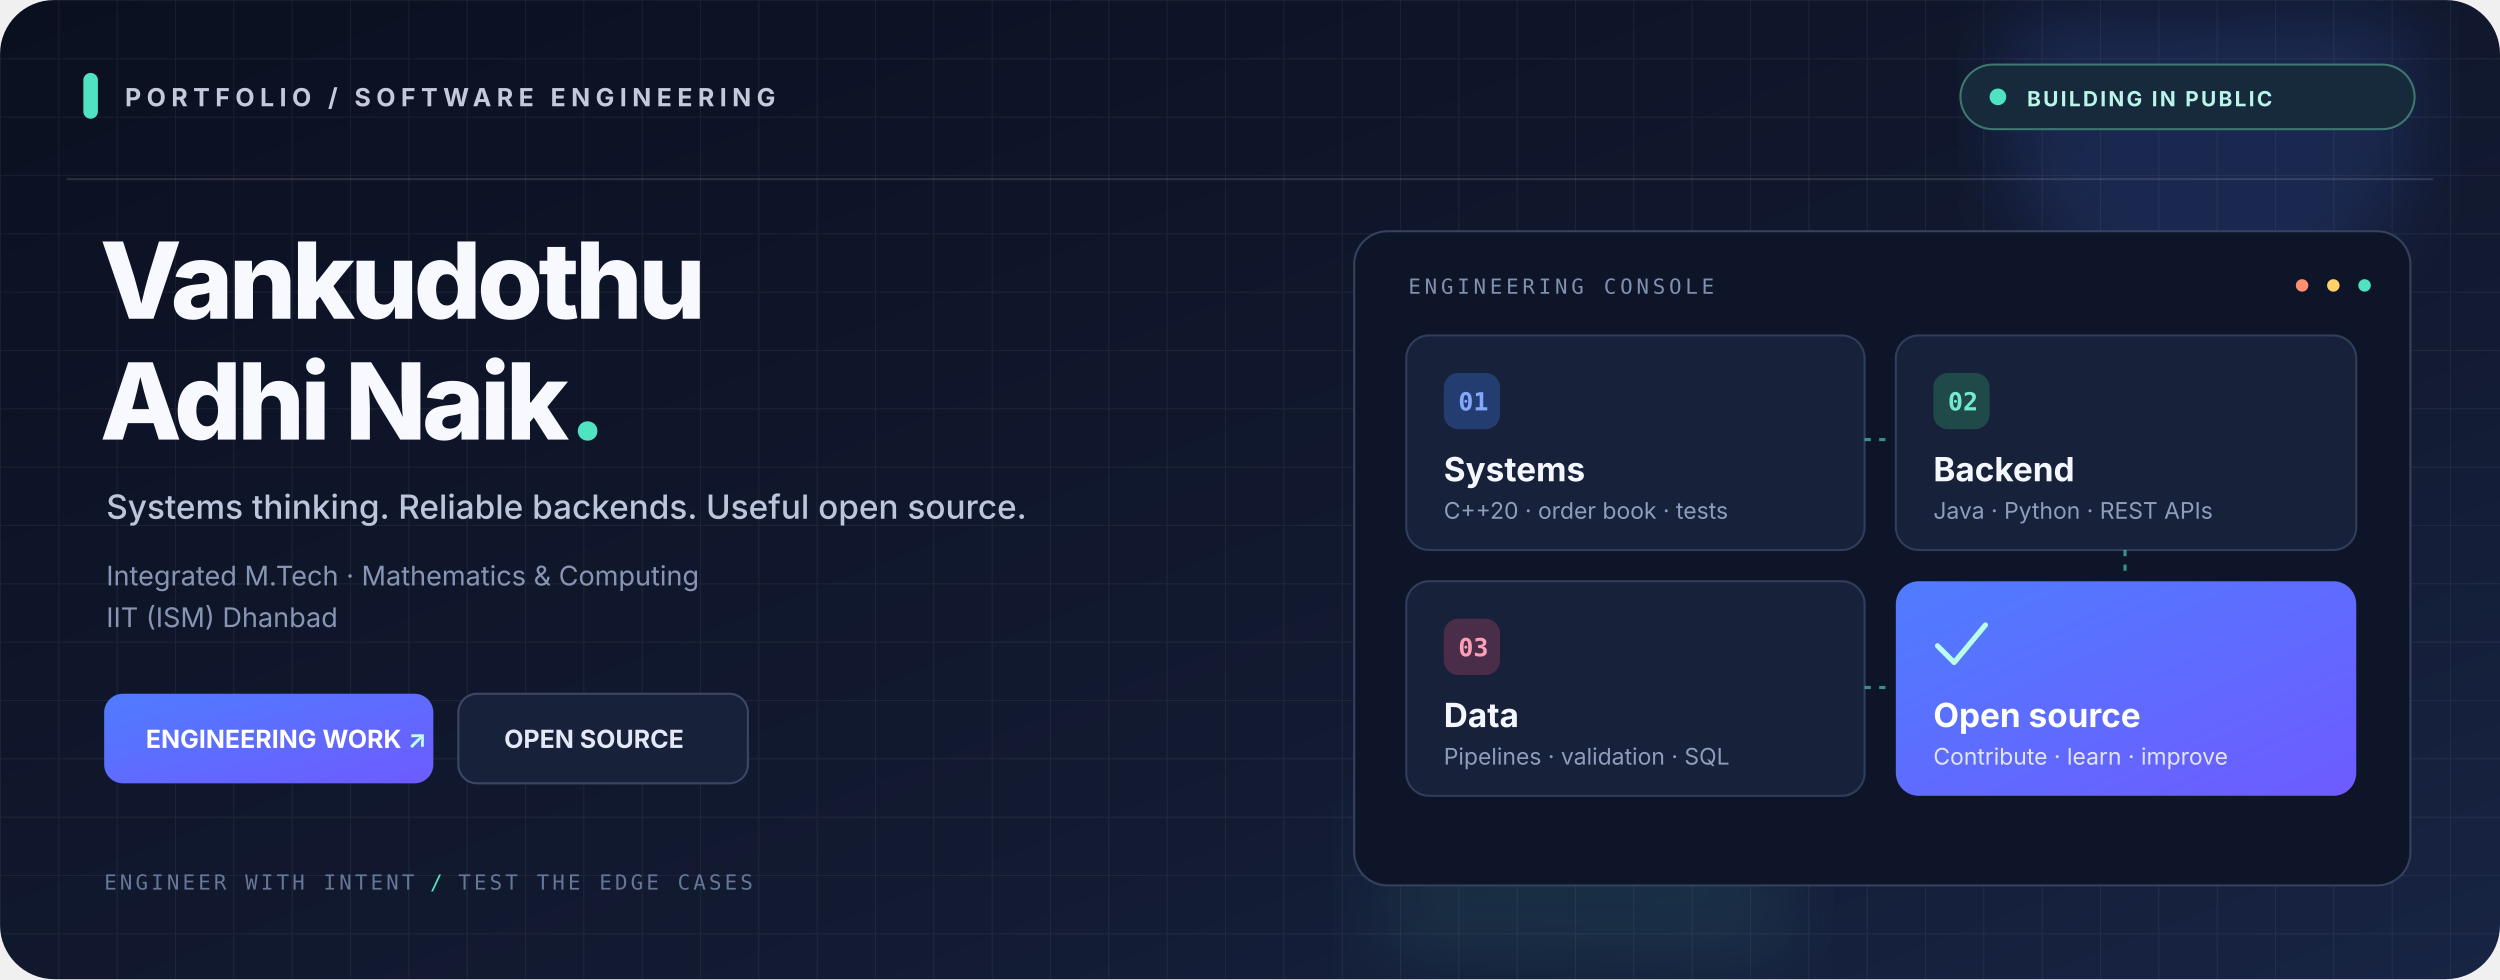
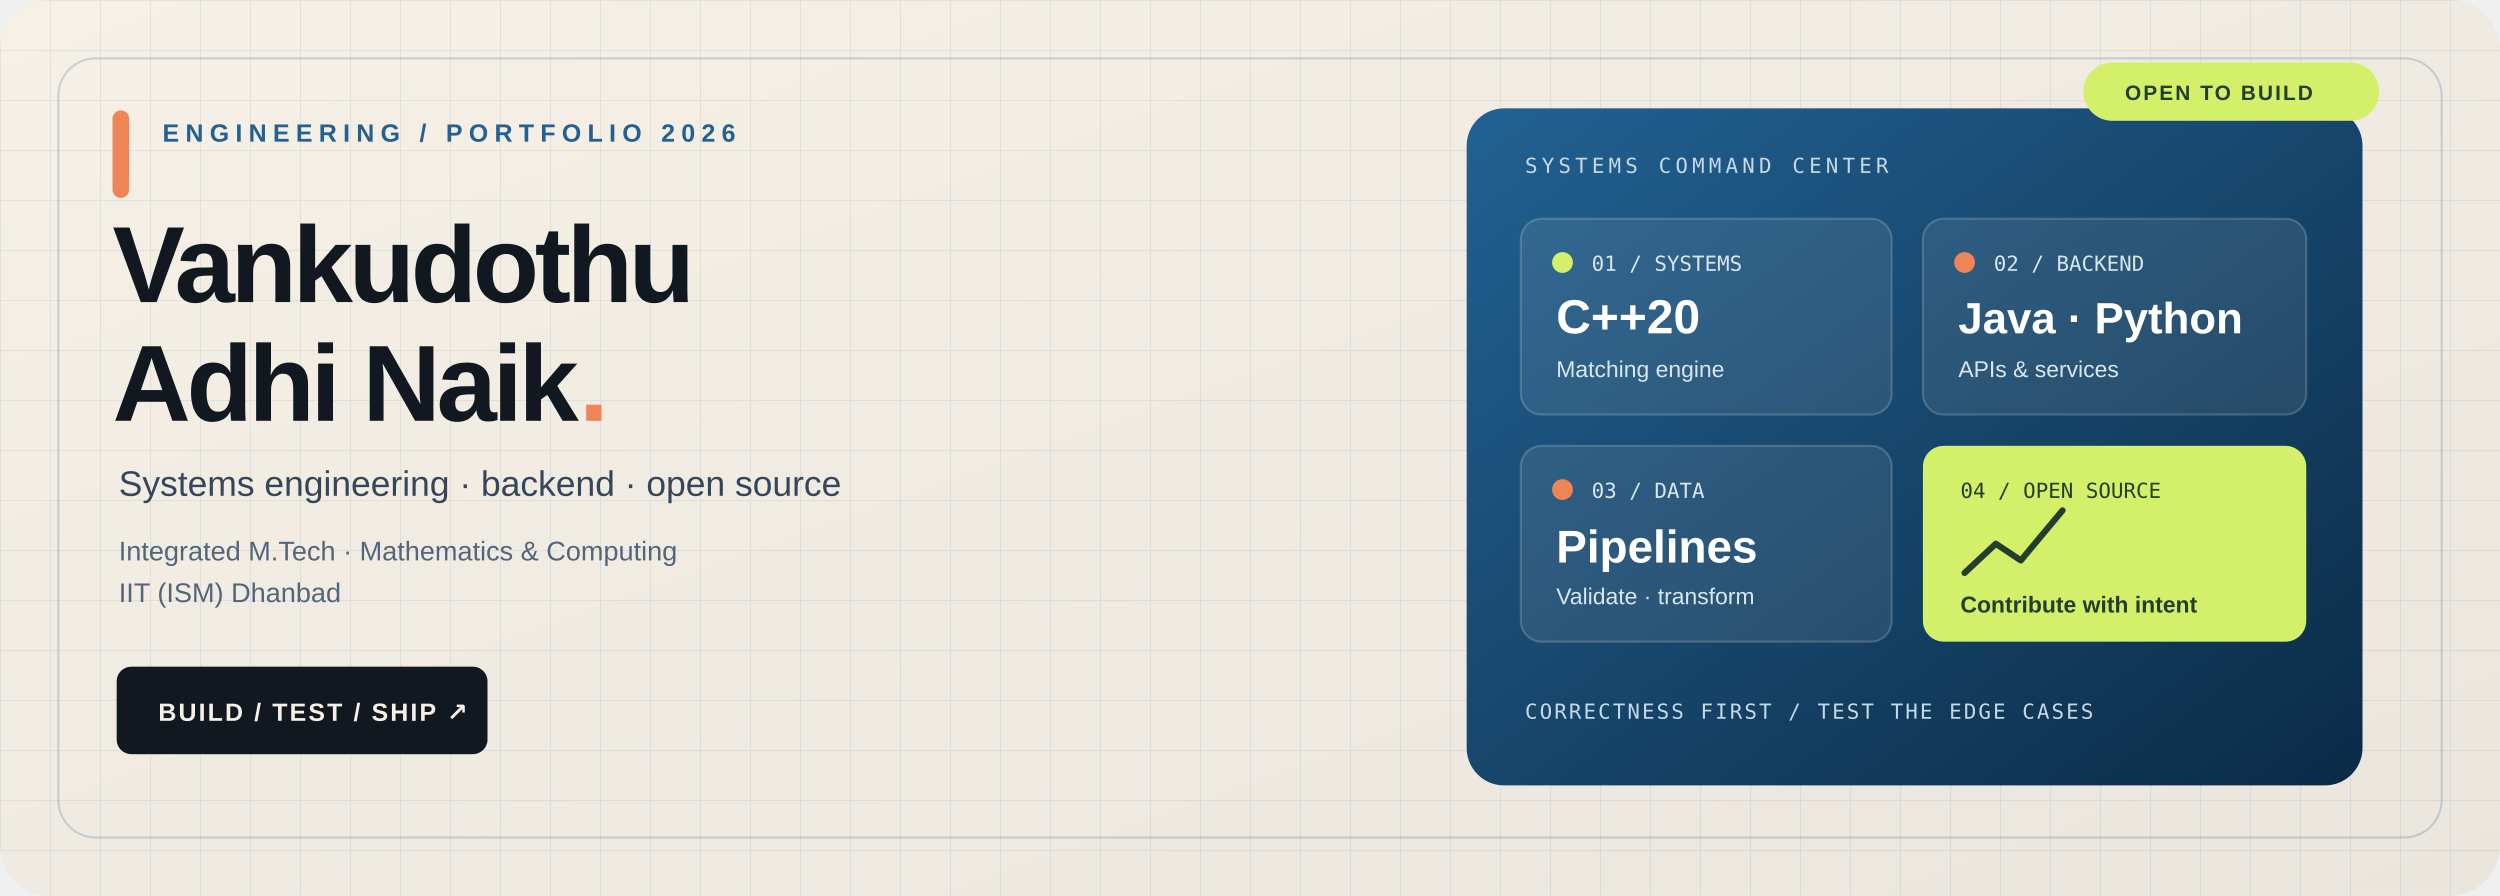
- <svg xmlns="http://www.w3.org/2000/svg" width="1200" height="470" viewBox="0 0 1200 470" role="img" aria-labelledby="title desc">
+ <svg xmlns="http://www.w3.org/2000/svg" width="1200" height="430" viewBox="0 0 1200 430" role="img" aria-labelledby="title desc">
  <defs>
-     <linearGradient id="bg" x1="0" y1="0" x2="1" y2="1">
-       <stop stop-color="#0B1020" />
-       <stop offset=".62" stop-color="#121A31" />
-       <stop offset="1" stop-color="#172443" />
+     <linearGradient id="paper" x1="0" y1="0" x2="1" y2="1">
+       <stop stop-color="#F6F0E6" />
+       <stop offset="1" stop-color="#EAE6DE" />
    </linearGradient>
    <linearGradient id="blue" x1="0" y1="0" x2="1" y2="1">
-       <stop stop-color="#4F7CFF" />
-       <stop offset="1" stop-color="#6E5BFF" />
+       <stop stop-color="#226192" />
+       <stop offset="1" stop-color="#0B2B46" />
    </linearGradient>
-     <linearGradient id="cyan" x1="0" y1="0" x2="1" y2="0">
-       <stop stop-color="#50E3C2" />
-       <stop offset="1" stop-color="#70C9FF" />
-     </linearGradient>
-     <pattern id="grid" width="28" height="28" patternUnits="userSpaceOnUse">
-       <path d="M28 0H0V28" fill="none" stroke="#FFFFFF" stroke-opacity=".055" />
+     <pattern id="grid" width="24" height="24" patternUnits="userSpaceOnUse">
+       <path d="M24 0H0V24" fill="none" stroke="#226192" stroke-opacity=".09" />
    </pattern>
-     <filter id="glow">
-       <feGaussianBlur stdDeviation="18" />
-     </filter>
  </defs>
-   <rect width="1200" height="470" rx="26" fill="url(#bg)" />
-   <rect width="1200" height="470" rx="26" fill="url(#grid)" />
-   <circle cx="1060" cy="52" r="100" fill="#4F7CFF" opacity=".16" filter="url(#glow)" />
-   <circle cx="760" cy="440" r="100" fill="#50E3C2" opacity=".08" filter="url(#glow)" />
-   <path d="M32 86H1168" stroke="#FFFFFF" stroke-opacity=".12" />
-   <rect x="40" y="35" width="7" height="22" rx="3.5" fill="#50E3C2" />
-   <text x="60" y="51" font-family="Inter,Arial,sans-serif" font-size="12" font-weight="700" letter-spacing="2.6" fill="#C3CADC">PORTFOLIO / SOFTWARE ENGINEERING</text>
-   <rect x="941" y="31" width="218" height="31" rx="15.5" fill="#172A3C" stroke="#3C786F" />
-   <circle cx="959" cy="46.5" r="4" fill="#50E3C2" />
-   <text x="973" y="51" font-family="Inter,Arial,sans-serif" font-size="10" font-weight="700" letter-spacing="1.1" fill="#B9F6E9">BUILDING IN PUBLIC</text>
-   <text x="48" y="153" font-family="Inter,Arial,sans-serif" font-size="51" font-weight="800" letter-spacing="-2.1" fill="#F7F9FF">Vankudothu</text>
-   <text x="48" y="211" font-family="Inter,Arial,sans-serif" font-size="51" font-weight="800" letter-spacing="-2.1" fill="#F7F9FF">Adhi Naik<tspan fill="#50E3C2">.</tspan>
+   <rect width="1200" height="430" rx="24" fill="url(#paper)" />
+   <rect width="1200" height="430" rx="24" fill="url(#grid)" />
+   <rect x="28" y="28" width="1144" height="374" rx="18" fill="none" stroke="#226192" stroke-opacity=".22" />
+   <rect x="54" y="53" width="8" height="42" rx="4" fill="#EF8557" />
+   <text x="78" y="68" font-family="Arial,sans-serif" font-size="12" font-weight="700" letter-spacing="3" fill="#226192">ENGINEERING / PORTFOLIO 2026</text>
+   <text x="54" y="145" font-family="Arial,sans-serif" font-size="52" font-weight="800" letter-spacing="-2" fill="#111820">Vankudothu</text>
+   <text x="54" y="202" font-family="Arial,sans-serif" font-size="52" font-weight="800" letter-spacing="-2" fill="#111820">Adhi Naik<tspan fill="#EF8557">.</tspan>
  </text>
-   <text x="51" y="249" font-family="Inter,Arial,sans-serif" font-size="16" font-weight="500" fill="#BBC6DD">Systems thinking. Reliable backends. Useful open source.</text>
-   <text x="51" y="281" font-family="Inter,Arial,sans-serif" font-size="13" fill="#8795B3">Integrated M.Tech · Mathematics &amp; Computing</text>
-   <text x="51" y="301" font-family="Inter,Arial,sans-serif" font-size="13" fill="#8795B3">IIT (ISM) Dhanbad</text>
-   <rect x="50" y="333" width="158" height="43" rx="9" fill="url(#blue)" />
-   <text x="70" y="359" font-family="Inter,Arial,sans-serif" font-size="12" font-weight="700" fill="#FFFFFF">ENGINEERING WORK <tspan fill="#BFFFEF">↗</tspan>
-   </text>
-   <rect x="220" y="333" width="139" height="43" rx="9" fill="#17213A" stroke="#3B4764" />
-   <text x="242" y="359" font-family="Inter,Arial,sans-serif" font-size="12" font-weight="700" fill="#E3E9F8">OPEN SOURCE</text>
-   <text x="50" y="427" font-family="ui-monospace,SFMono-Regular,Consolas,monospace" font-size="10" letter-spacing="1.5" fill="#657697">ENGINEER WITH INTENT <tspan fill="#50E3C2">/</tspan> TEST THE EDGE CASES</text>
-   <rect x="650" y="111" width="507" height="314" rx="16" fill="#0E1528" stroke="#34415F" />
-   <text x="676" y="141" font-family="ui-monospace,SFMono-Regular,Consolas,monospace" font-size="10" letter-spacing="1.8" fill="#8190B0">ENGINEERING CONSOLE</text>
-   <circle cx="1105" cy="137" r="3" fill="#FF8F70" />
-   <circle cx="1120" cy="137" r="3" fill="#FFD166" />
-   <circle cx="1135" cy="137" r="3" fill="#50E3C2" />
-   <rect x="675" y="161" width="220" height="103" rx="11" fill="#17213A" stroke="#303E5B" />
-   <rect x="693" y="179" width="27" height="27" rx="7" fill="#233D71" />
-   <text x="700" y="197" font-family="ui-monospace,monospace" font-size="12" font-weight="700" fill="#85A8FF">01</text>
-   <text x="693" y="231" font-family="Inter,Arial,sans-serif" font-size="16" font-weight="700" fill="#F5F7FF">Systems</text>
-   <text x="693" y="249" font-family="Inter,Arial,sans-serif" font-size="11" fill="#8E9DBB">C++20 · order book · tests</text>
-   <rect x="910" y="161" width="221" height="103" rx="11" fill="#17213A" stroke="#303E5B" />
-   <rect x="928" y="179" width="27" height="27" rx="7" fill="#204A49" />
-   <text x="935" y="197" font-family="ui-monospace,monospace" font-size="12" font-weight="700" fill="#76E9D1">02</text>
-   <text x="928" y="231" font-family="Inter,Arial,sans-serif" font-size="16" font-weight="700" fill="#F5F7FF">Backend</text>
-   <text x="928" y="249" font-family="Inter,Arial,sans-serif" font-size="11" fill="#8E9DBB">Java · Python · REST APIs</text>
-   <rect x="675" y="279" width="220" height="103" rx="11" fill="#17213A" stroke="#303E5B" />
-   <rect x="693" y="297" width="27" height="27" rx="7" fill="#4A2D49" />
-   <text x="700" y="315" font-family="ui-monospace,monospace" font-size="12" font-weight="700" fill="#FF9FB5">03</text>
-   <text x="693" y="349" font-family="Inter,Arial,sans-serif" font-size="16" font-weight="700" fill="#F5F7FF">Data</text>
-   <text x="693" y="367" font-family="Inter,Arial,sans-serif" font-size="11" fill="#8E9DBB">Pipelines · validation · SQL</text>
-   <rect x="910" y="279" width="221" height="103" rx="11" fill="url(#blue)" />
-   <path d="M930 310l8 8 15 -18" fill="none" stroke="#B9FFE9" stroke-width="2.5" stroke-linecap="round" stroke-linejoin="round" />
-   <text x="928" y="349" font-family="Inter,Arial,sans-serif" font-size="16" font-weight="700" fill="#FFFFFF">Open source</text>
-   <text x="928" y="367" font-family="Inter,Arial,sans-serif" font-size="11" fill="#E1E5FF">Contribute · learn · improve</text>
-   <path d="M895 211H905M1020 264V275M895 330H905" stroke="#50E3C2" stroke-opacity=".6" stroke-width="1.5" stroke-dasharray="3 4" />
+   <text x="57" y="238" font-family="Arial,sans-serif" font-size="17" fill="#35465A">Systems engineering · backend · open source</text>
+   <text x="57" y="269" font-family="Arial,sans-serif" font-size="13" fill="#53657A">Integrated M.Tech · Mathematics &amp; Computing</text>
+   <text x="57" y="289" font-family="Arial,sans-serif" font-size="13" fill="#53657A">IIT (ISM) Dhanbad</text>
+   <rect x="56" y="320" width="178" height="42" rx="7" fill="#111820" />
+   <text x="76" y="346" font-family="Arial,sans-serif" font-size="12" font-weight="700" letter-spacing="1" fill="#F6F0E6">BUILD / TEST / SHIP ↗</text>
+   <rect x="704" y="52" width="430" height="325" rx="18" fill="url(#blue)" />
+   <text x="732" y="83" font-family="monospace" font-size="10" letter-spacing="2" fill="#C6D9E8">SYSTEMS COMMAND CENTER</text>
+   <rect x="730" y="105" width="178" height="94" rx="10" fill="#F6F0E6" fill-opacity=".09" stroke="#F6F0E6" stroke-opacity=".2" />
+   <circle cx="750" cy="126" r="5" fill="#D4F06A" />
+   <text x="764" y="130" font-family="monospace" font-size="10" fill="#D9E7F1">01 / SYSTEMS</text>
+   <text x="747" y="160" font-family="Arial,sans-serif" font-size="23" font-weight="700" fill="#FFFFFF">C++20</text>
+   <text x="747" y="181" font-family="Arial,sans-serif" font-size="11" fill="#D9E7F1">Matching engine</text>
+   <rect x="923" y="105" width="184" height="94" rx="10" fill="#F6F0E6" fill-opacity=".09" stroke="#F6F0E6" stroke-opacity=".2" />
+   <circle cx="943" cy="126" r="5" fill="#EF8557" />
+   <text x="957" y="130" font-family="monospace" font-size="10" fill="#D9E7F1">02 / BACKEND</text>
+   <text x="940" y="160" font-family="Arial,sans-serif" font-size="21" font-weight="700" fill="#FFFFFF">Java · Python</text>
+   <text x="940" y="181" font-family="Arial,sans-serif" font-size="11" fill="#D9E7F1">APIs &amp; services</text>
+   <rect x="730" y="214" width="178" height="94" rx="10" fill="#F6F0E6" fill-opacity=".09" stroke="#F6F0E6" stroke-opacity=".2" />
+   <circle cx="750" cy="235" r="5" fill="#EF8557" />
+   <text x="764" y="239" font-family="monospace" font-size="10" fill="#D9E7F1">03 / DATA</text>
+   <text x="747" y="270" font-family="Arial,sans-serif" font-size="22" font-weight="700" fill="#FFFFFF">Pipelines</text>
+   <text x="747" y="290" font-family="Arial,sans-serif" font-size="11" fill="#D9E7F1">Validate · transform</text>
+   <rect x="923" y="214" width="184" height="94" rx="10" fill="#D4F06A" />
+   <text x="941" y="239" font-family="monospace" font-size="10" fill="#233E2D">04 / OPEN SOURCE</text>
+   <path d="M943 275l15-14 12 8 20-24" fill="none" stroke="#233E2D" stroke-width="3" stroke-linecap="round" stroke-linejoin="round" />
+   <text x="941" y="294" font-family="Arial,sans-serif" font-size="11" font-weight="700" fill="#233E2D">Contribute with intent</text>
+   <text x="732" y="345" font-family="monospace" font-size="10" letter-spacing="1" fill="#C6D9E8">CORRECTNESS FIRST / TEST THE EDGE CASES</text>
+   <rect x="1000" y="30" width="142" height="28" rx="14" fill="#D4F06A" />
+   <text x="1020" y="48" font-family="Arial,sans-serif" font-size="10" font-weight="700" letter-spacing="1" fill="#233E2D">OPEN TO BUILD</text>
</svg>
